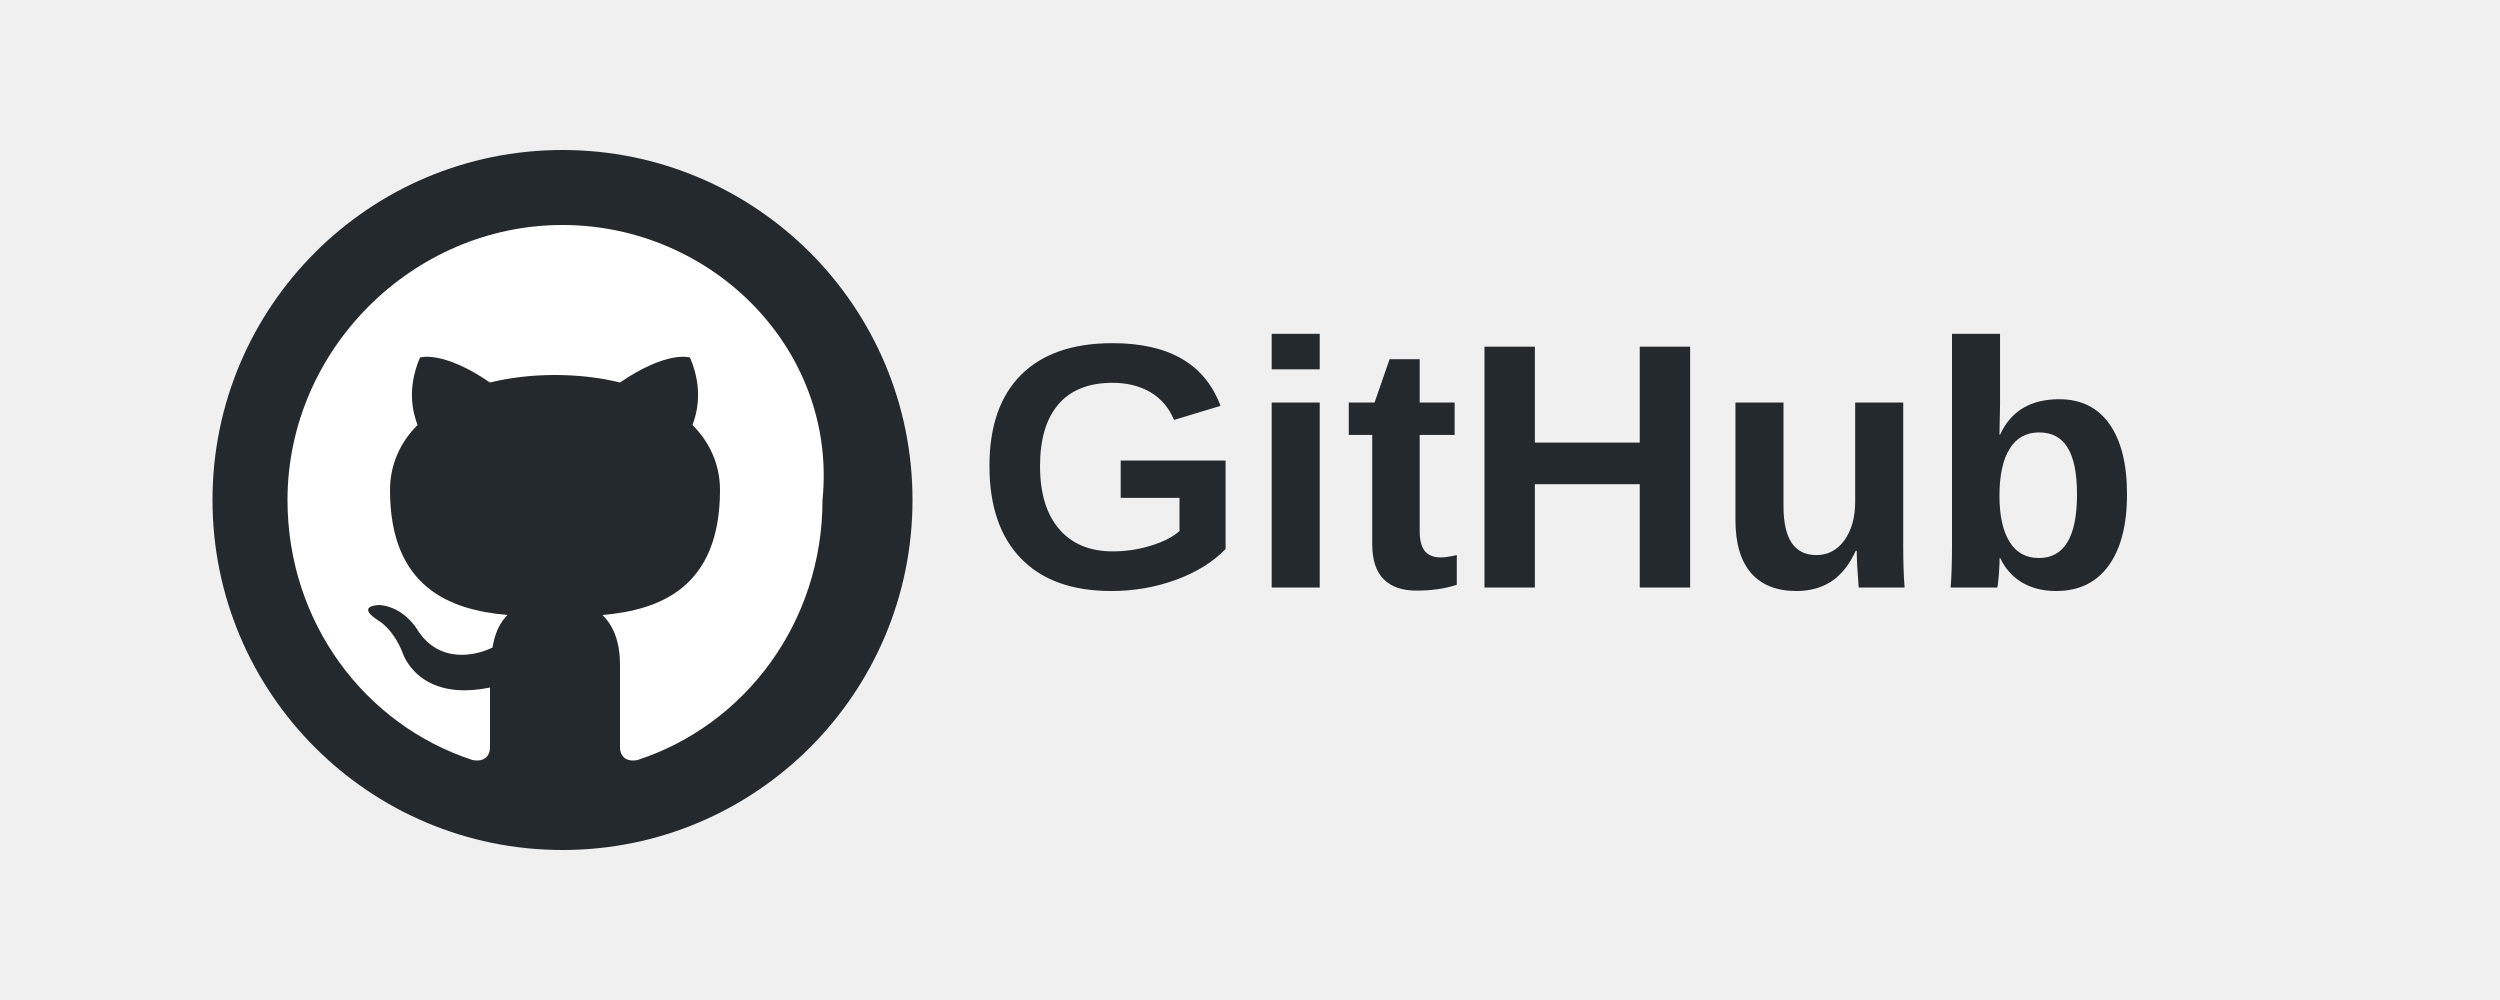
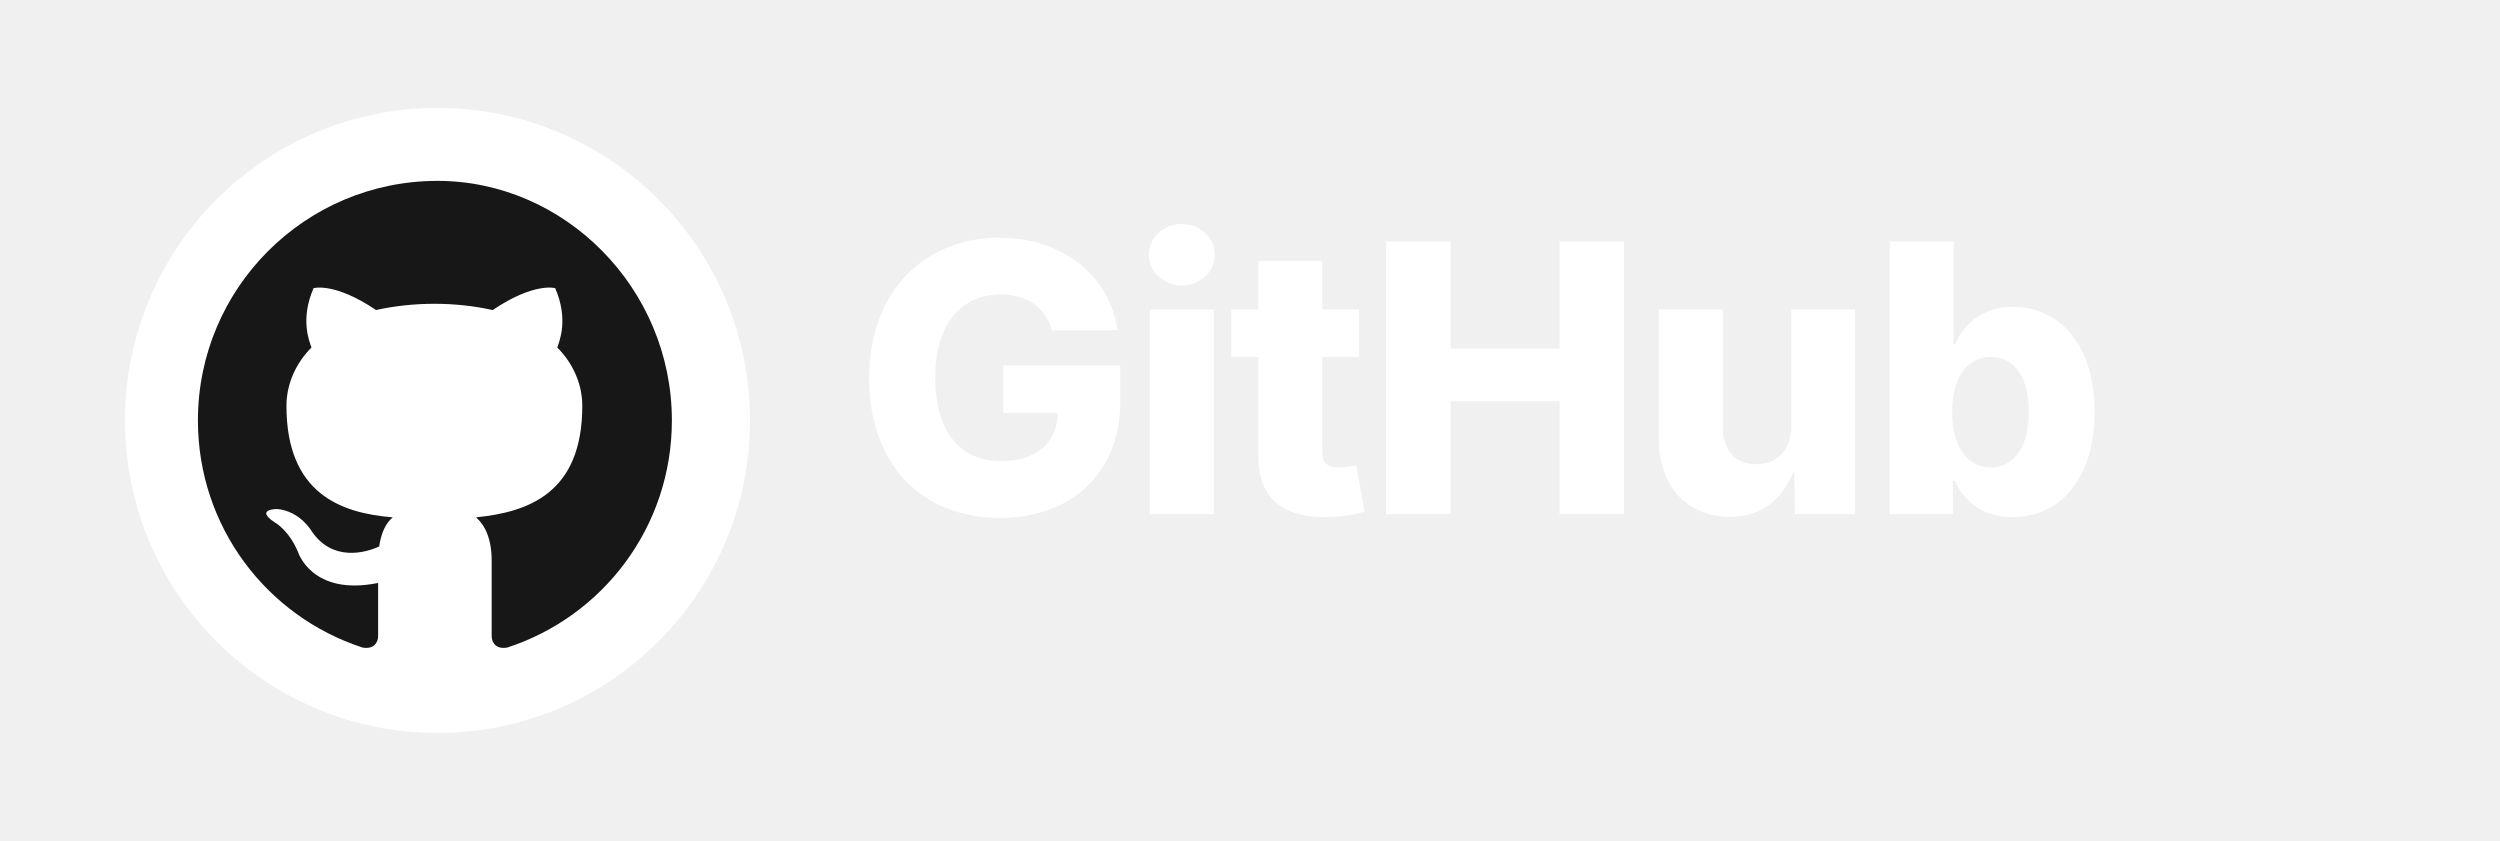
- <svg xmlns="http://www.w3.org/2000/svg" viewBox="0 0 200 80" width="200" height="80">
-   <defs>
-     <linearGradient id="githubGrad" x1="0%" y1="0%" x2="100%" y2="0%">
-       <stop offset="0%" style="stop-color:#24292e" />
-       <stop offset="100%" style="stop-color:#444d56" />
-     </linearGradient>
-   </defs>
-   <g transform="translate(15, 10)">
-     <circle cx="30" cy="30" r="28" fill="#24292e" />
-     <path d="M30 8 C18 8 8 18 8 30 C8 39.8 14.2 48 22.8 50.8 C23.8 51 24.2 50.4 24.2 49.8 C24.2 49.2 24.2 47.4 24.2 45 C18.4 46.2 17.2 42.2 17.2 42.2 C16.4 40.2 15.2 39.6 15.2 39.6 C13.4 38.4 15.4 38.4 15.4 38.4 C17.4 38.6 18.4 40.4 18.4 40.4 C20.2 43.2 23.2 42.4 24.4 41.8 C24.6 40.6 25 39.8 25.6 39.2 C21 38.8 16.2 37 16.2 29.2 C16.2 27.2 17 25.4 18.4 24 C18.2 23.4 17.4 21.4 18.6 18.6 C18.6 18.6 20.4 18 24.2 20.6 C25.8 20.2 27.6 20 29.4 20 C31.2 20 33 20.2 34.6 20.6 C38.4 18 40.2 18.6 40.2 18.6 C41.4 21.4 40.6 23.4 40.4 24 C41.8 25.4 42.6 27.2 42.6 29.2 C42.6 37 37.8 38.8 33.2 39.2 C34 40 34.6 41.2 34.6 43.2 C34.6 46 34.6 49.2 34.6 49.8 C34.6 50.4 35 51 36 50.8 C44.6 48 50.8 39.8 50.8 30 C52 18 42 8 30 8Z" fill="white" />
+ <svg xmlns="http://www.w3.org/2000/svg" viewBox="0 0 240 80" width="220" height="74" fill="none">
+   <g transform="translate(10, 8)">
+     <circle cx="32" cy="32" r="30" fill="#FFFFFF" />
+     <path d="M32 9C19.3 9 9 19.3 9 32C9 42.2 15.6 50.8 24.8 53.8C25.9 54 26.3 53.3 26.3 52.7C26.3 52.1 26.3 50.2 26.3 47.6C19.9 48.9 18.6 44.6 18.6 44.6C17.7 42.5 16.4 41.8 16.4 41.8C14.4 40.5 16.6 40.5 16.6 40.5C18.8 40.7 19.9 42.6 19.9 42.6C21.9 45.6 25.1 44.7 26.4 44.1C26.6 42.8 27 41.9 27.7 41.3C22.7 40.9 17.5 39 17.5 30.6C17.5 28.5 18.4 26.5 19.9 25C19.7 24.4 18.8 22.3 20.1 19.3C20.1 19.3 22.1 18.7 26.1 21.4C27.9 21 29.8 20.8 31.7 20.8C33.6 20.8 35.5 21 37.3 21.4C41.3 18.7 43.3 19.3 43.3 19.3C44.6 22.3 43.7 24.4 43.5 25C45 26.5 45.9 28.5 45.9 30.6C45.9 39 40.7 40.8 35.7 41.3C36.6 42.1 37.2 43.4 37.2 45.5C37.2 48.6 37.2 52 37.2 52.7C37.2 53.3 37.6 54 38.7 53.8C47.9 50.8 54.5 42.2 54.5 32C54.5 19.3 44.2 9 32 9Z" fill="#181717" />
  </g>
-   <text x="78" y="47" font-family="Arial, sans-serif" font-size="28" font-weight="bold" fill="#24292e">GitHub</text>
+   <text x="82" y="49" font-family="'Outfit', -apple-system, sans-serif" font-size="36" font-weight="800" fill="#FFFFFF" letter-spacing="-0.02em">GitHub</text>
</svg>
